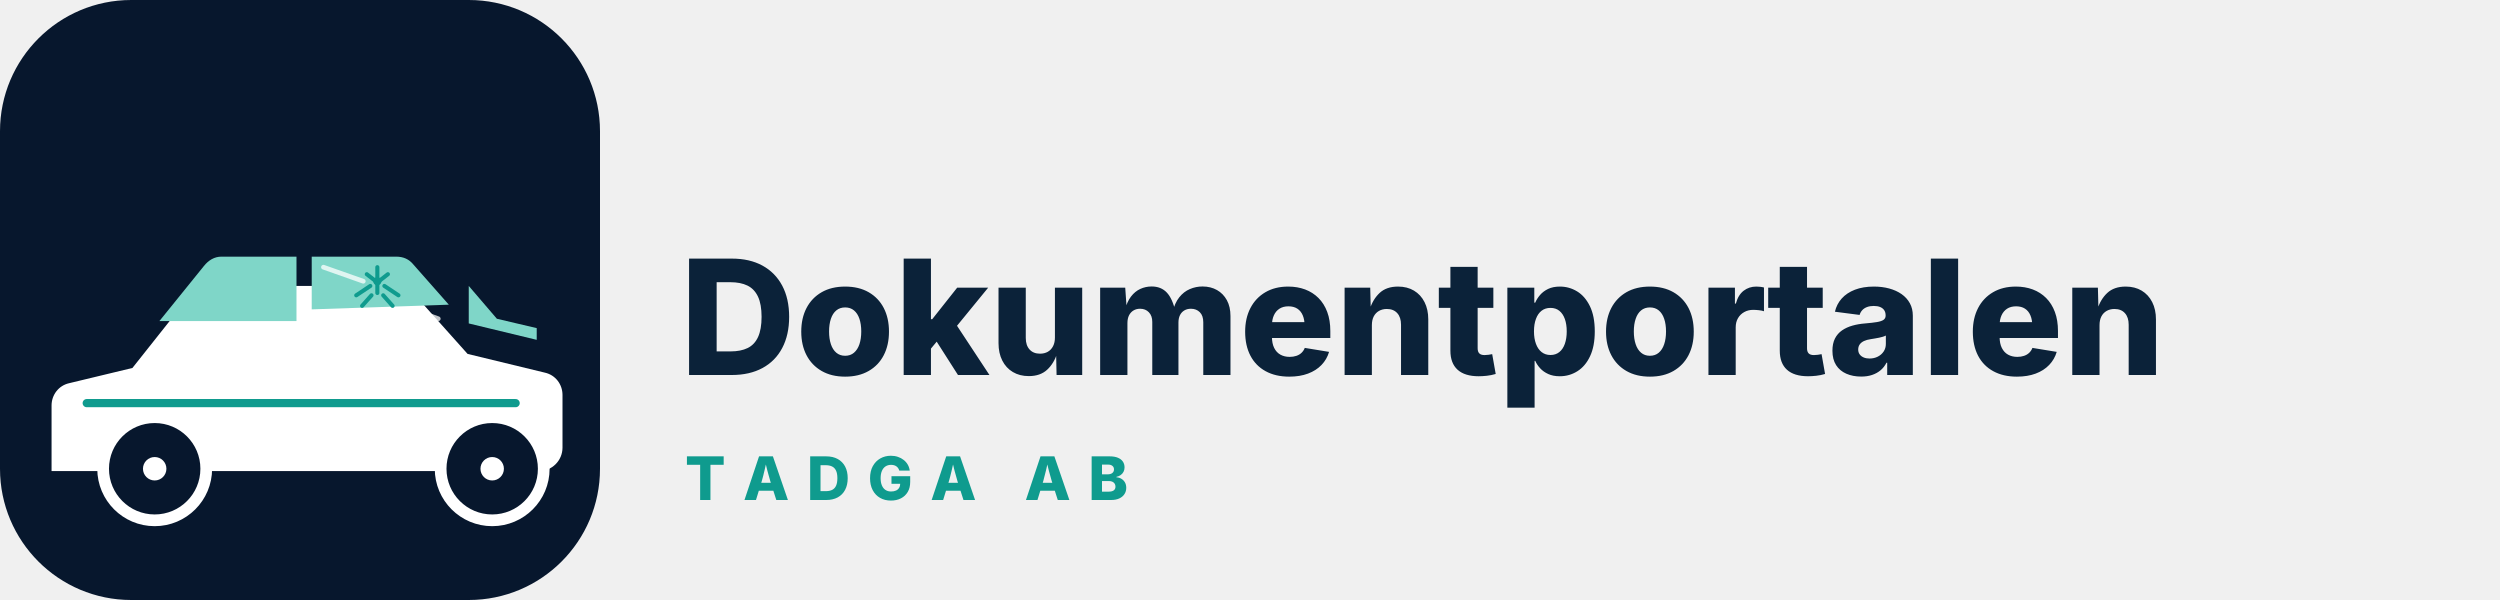
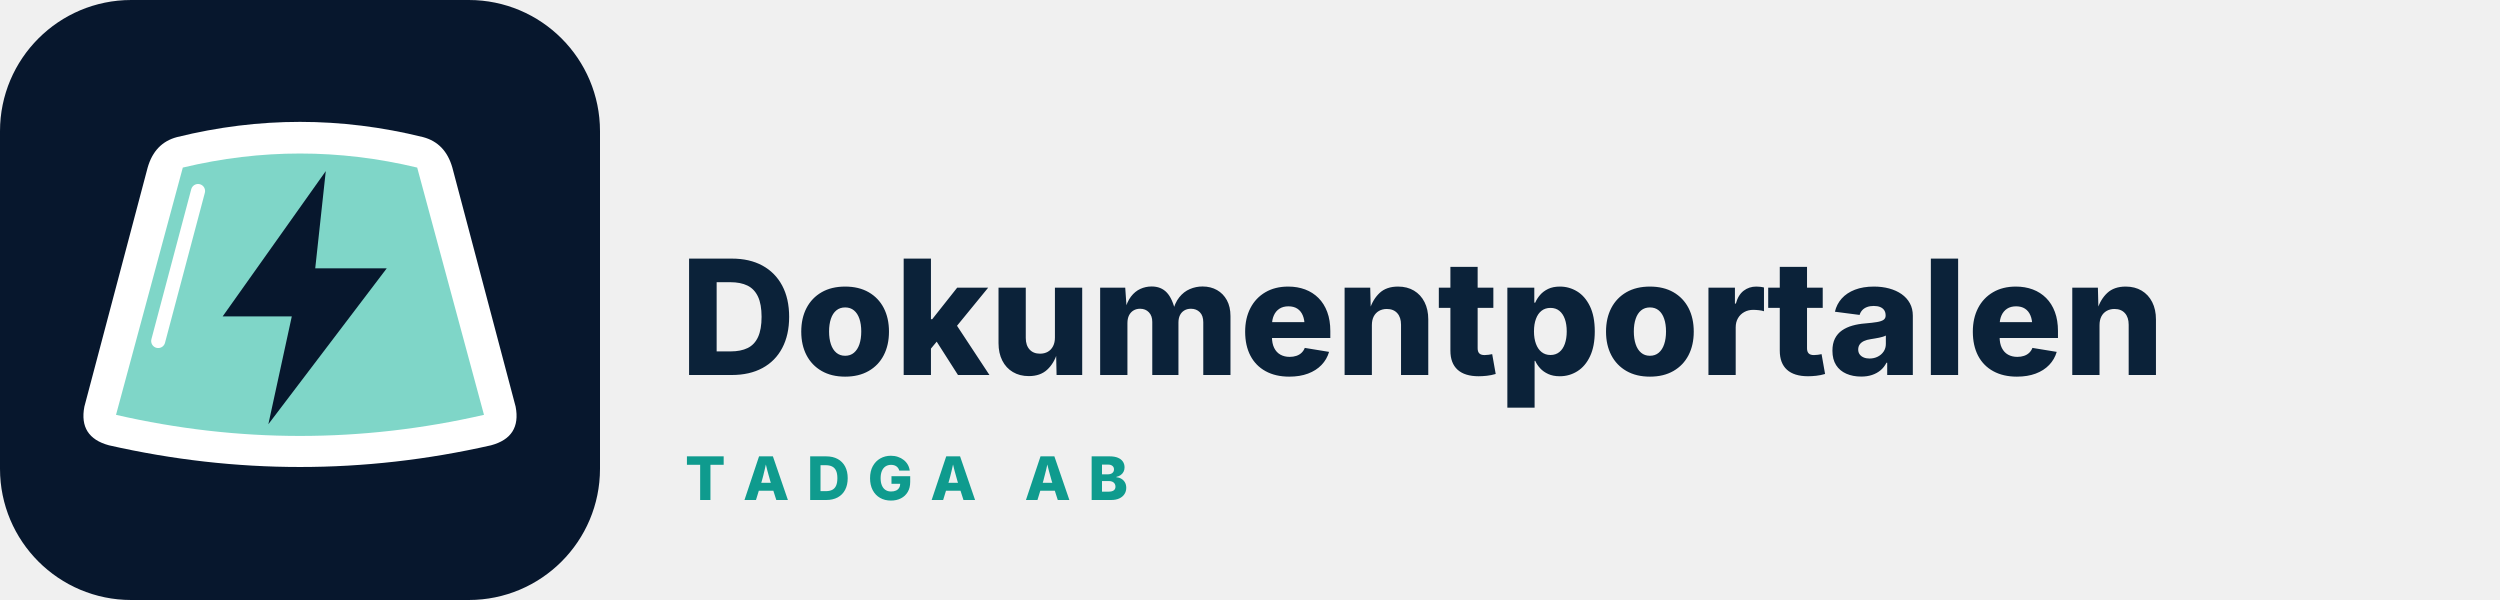
<svg xmlns="http://www.w3.org/2000/svg" viewBox="0 0 1000 240" role="img" aria-label="Tadega AB – Dokumentportalen">
  <g transform="translate(0 0) scale(0.46875)">
    <rect width="512" height="512" rx="112" fill="#07172d" />
-     <path d="M44 402v-56c0-9 6-17 15-19l54-13 46-58c6-8 15-12 25-12h150c9 0 17 4 23 11l42 47 66 16c9 2 15 10 15 19v45c0 11-9 20-20 20z" fill="#ffffff" />
-     <path d="M136 274l38-47c4-5 9-8 15-8h64v55z" fill="#7fd6c8" />
-     <path d="M266 219h72c6 0 11 2 15 7l30 34-117 4z" fill="#7fd6c8" />
-     <path d="M400 244l24 28 34 8v10l-58-14z" fill="#7fd6c8" />
-     <g stroke="#ffffff" stroke-width="4" stroke-linecap="round" opacity="0.75">
-       <path d="M276 228l34 12" />
-       <path d="M352 264l22 8" />
-     </g>
-     <g stroke="#0f9b8e" stroke-width="3.5" stroke-linecap="round">
-       <path d="M322 228v22" />
-       <path d="M313 234l9 7" />
-       <path d="M331 234l-9 7" />
-       <path d="M316 244l-12 8" />
-       <path d="M328 244l12 8" />
-       <path d="M317 252l-8 9" />
-       <path d="M327 252l8 9" />
-     </g>
-     <circle cx="322" cy="240" r="3.5" fill="#0f9b8e" />
-     <path d="M74 344h366" stroke="#0f9b8e" stroke-width="7" stroke-linecap="round" />
-     <circle cx="132" cy="400" r="44" fill="#07172d" stroke="#ffffff" stroke-width="10" />
-     <circle cx="420" cy="400" r="44" fill="#07172d" stroke="#ffffff" stroke-width="10" />
-     <circle cx="132" cy="400" r="10" fill="#ffffff" />
-     <circle cx="420" cy="400" r="10" fill="#ffffff" />
+     <path id="windshield-frame" d="M151 117Q256 91 361 117Q380 122 386 143L440 347Q445 373 419 380Q256 417 93 380Q67 373 72 347L126 143Q132 122 151 117Z" fill="#ffffff" />
+     <path id="windshield-glass" d="M156 143Q256 119 356 143L413 354Q256 390 99 354Z" fill="#7fd6c8" />
+     <path d="M169 163L135 291" fill="none" stroke="#ffffff" stroke-width="12" stroke-linecap="round" />
+     <path id="lightning" d="M278 146L190 270H249L229 362L330 229H269Z" fill="#07172d" />
  </g>
  <path d="M292.75 150L280.38 150L280.38 140.56L292.28 140.56Q296.28 140.56 299.05 139.22Q301.81 137.88 303.22 134.81Q304.63 131.75 304.63 126.72Q304.63 121.69 303.19 118.64Q301.75 115.59 298.98 114.23Q296.22 112.88 292.13 112.88L280.16 112.88L280.16 103.44L292.75 103.44Q299.84 103.44 304.97 106.23Q310.09 109.03 312.88 114.25Q315.66 119.47 315.66 126.72Q315.66 133.97 312.89 139.20Q310.13 144.44 304.98 147.22Q299.84 150 292.75 150M275.63 103.44L286.66 103.44L286.66 150L275.63 150M338.06 150.66Q332.59 150.66 328.66 148.39Q324.72 146.13 322.61 142.08Q320.50 138.03 320.50 132.66Q320.50 127.25 322.61 123.20Q324.72 119.16 328.66 116.89Q332.59 114.63 338.06 114.63Q343.53 114.63 347.47 116.89Q351.41 119.16 353.50 123.20Q355.59 127.25 355.59 132.66Q355.59 138.03 353.50 142.08Q351.41 146.13 347.47 148.39Q343.53 150.66 338.06 150.66M338.06 142.31Q340.16 142.31 341.59 141.09Q343.03 139.88 343.77 137.69Q344.50 135.50 344.50 132.59Q344.50 129.69 343.77 127.52Q343.03 125.34 341.59 124.16Q340.16 122.97 338.06 122.97Q335.97 122.97 334.53 124.16Q333.09 125.34 332.36 127.52Q331.63 129.69 331.63 132.59Q331.63 135.50 332.36 137.69Q333.09 139.88 334.53 141.09Q335.97 142.31 338.06 142.31M377.75 132.97L371.31 140.72L371.31 127.69L372.88 127.69L382.88 115.06L395.28 115.06L380.63 132.97L377.75 132.97M372.38 150L361.47 150L361.47 103.44L372.38 103.44L372.38 150M395.78 150L383.19 150L373.88 135.41L381.06 127.66M411.53 150.44Q407.88 150.44 405.14 148.81Q402.41 147.19 400.91 144.22Q399.41 141.25 399.41 137.31L399.41 115.06L410.31 115.06L410.31 135.19Q410.31 138.13 411.83 139.80Q413.34 141.47 416 141.47Q417.81 141.47 419.14 140.70Q420.47 139.94 421.22 138.48Q421.97 137.03 421.97 135L421.97 115.06L432.88 115.06L432.88 150L422.63 150L422.44 141.19L422.91 141.19Q421.59 145.38 418.84 147.91Q416.09 150.44 411.53 150.44M450.97 150L440.06 150L440.06 115.06L450.09 115.06L450.72 124.13L449.97 124.13Q450.78 120.72 452.39 118.63Q454 116.53 456.14 115.56Q458.28 114.59 460.66 114.59Q464.41 114.59 466.70 117Q469 119.41 470.25 124.88L469.03 124.88Q469.88 121.22 471.69 118.94Q473.50 116.66 475.94 115.63Q478.38 114.59 481 114.59Q484.28 114.59 486.80 116.02Q489.31 117.44 490.75 120.08Q492.19 122.72 492.19 126.44L492.19 150L481.31 150L481.31 128.91Q481.31 126.25 479.92 124.88Q478.53 123.50 476.38 123.50Q474.84 123.50 473.70 124.19Q472.56 124.88 471.97 126.11Q471.38 127.34 471.38 129.03L471.38 150L460.91 150L460.91 128.75Q460.91 126.34 459.56 124.92Q458.22 123.50 456.03 123.50Q454.53 123.50 453.39 124.19Q452.25 124.88 451.61 126.14Q450.97 127.41 450.97 129.25M515.69 150.66Q510.22 150.66 506.25 148.48Q502.28 146.31 500.17 142.28Q498.06 138.25 498.06 132.66Q498.06 127.28 500.17 123.22Q502.28 119.16 506.16 116.89Q510.03 114.63 515.28 114.63Q518.97 114.63 522.05 115.78Q525.13 116.94 527.39 119.20Q529.66 121.47 530.89 124.78Q532.13 128.09 532.13 132.44L532.13 135.19L501.94 135.19L501.94 128.84L526.94 128.84L521.84 130.34Q521.84 127.91 521.11 126.16Q520.38 124.41 518.94 123.47Q517.50 122.53 515.38 122.53Q513.25 122.53 511.78 123.48Q510.31 124.44 509.55 126.14Q508.78 127.84 508.78 130.13L508.78 134.69Q508.78 137.38 509.67 139.17Q510.56 140.97 512.16 141.86Q513.75 142.75 515.88 142.75Q517.34 142.75 518.55 142.34Q519.75 141.94 520.61 141.13Q521.47 140.31 521.91 139.16L531.63 140.75Q530.75 143.75 528.61 145.98Q526.47 148.22 523.20 149.44Q519.94 150.66 515.69 150.66M548.75 130.06L548.75 150L537.84 150L537.84 115.06L548.09 115.06L548.31 123.88L547.84 123.88Q549.13 119.72 551.86 117.17Q554.59 114.63 559.22 114.63Q562.88 114.63 565.59 116.25Q568.31 117.88 569.81 120.84Q571.31 123.81 571.31 127.75L571.31 150L560.41 150L560.41 129.88Q560.41 126.94 558.91 125.27Q557.41 123.59 554.72 123.59Q552.97 123.59 551.61 124.36Q550.25 125.13 549.50 126.56Q548.75 128 548.75 130.06M575.53 115.06L597.34 115.06L597.34 123.16L575.53 123.16L575.53 115.06M580.16 140.28L580.16 106.75L591.06 106.75L591.06 139.31Q591.06 140.69 591.72 141.36Q592.38 142.03 593.84 142.03Q594.41 142.03 595.42 141.91Q596.44 141.78 596.88 141.66L598.28 149.59Q596.44 150.13 594.72 150.31Q593 150.50 591.47 150.50Q585.91 150.50 583.03 147.89Q580.16 145.28 580.16 140.28M613.84 163.06L602.94 163.06L602.94 115.06L613.72 115.06L613.72 121.06L614.09 121.06Q614.75 119.47 616.02 118Q617.28 116.53 619.23 115.58Q621.19 114.63 623.97 114.63Q627.66 114.63 630.83 116.55Q634 118.47 635.95 122.45Q637.91 126.44 637.91 132.56Q637.91 138.50 636.03 142.48Q634.16 146.47 630.97 148.48Q627.78 150.50 623.91 150.50Q621.25 150.50 619.30 149.61Q617.34 148.72 616.06 147.31Q614.78 145.91 614.09 144.34L613.84 144.34L613.84 163.06M620.19 142Q622.28 142 623.73 140.83Q625.19 139.66 625.94 137.52Q626.69 135.38 626.69 132.56Q626.69 129.72 625.94 127.61Q625.19 125.50 623.75 124.33Q622.31 123.16 620.19 123.16Q618.09 123.16 616.63 124.30Q615.16 125.44 614.38 127.55Q613.59 129.66 613.59 132.56Q613.59 135.41 614.38 137.53Q615.16 139.66 616.64 140.83Q618.13 142 620.19 142M659.97 150.66Q654.50 150.66 650.56 148.39Q646.63 146.13 644.52 142.08Q642.41 138.03 642.41 132.66Q642.41 127.25 644.52 123.20Q646.63 119.16 650.56 116.89Q654.50 114.63 659.97 114.63Q665.44 114.63 669.38 116.89Q673.31 119.16 675.41 123.20Q677.50 127.25 677.50 132.66Q677.50 138.03 675.41 142.08Q673.31 146.13 669.38 148.39Q665.44 150.66 659.97 150.66M659.97 142.31Q662.06 142.31 663.50 141.09Q664.94 139.88 665.67 137.69Q666.41 135.50 666.41 132.59Q666.41 129.69 665.67 127.52Q664.94 125.34 663.50 124.16Q662.06 122.97 659.97 122.97Q657.88 122.97 656.44 124.16Q655 125.34 654.27 127.52Q653.53 129.69 653.53 132.59Q653.53 135.50 654.27 137.69Q655 139.88 656.44 141.09Q657.88 142.31 659.97 142.31M694.28 150L683.38 150L683.38 115.06L693.97 115.06L693.97 121.44L694.34 121.44Q695.28 117.97 697.45 116.30Q699.63 114.63 702.50 114.63Q703.25 114.63 704.08 114.72Q704.91 114.81 705.59 115L705.59 124.50Q704.81 124.22 703.55 124.08Q702.28 123.94 701.28 123.94Q699.28 123.94 697.69 124.83Q696.09 125.72 695.19 127.28Q694.28 128.84 694.28 130.94M707.28 115.06L729.09 115.06L729.09 123.16L707.28 123.16L707.28 115.06M711.91 140.28L711.91 106.75L722.81 106.75L722.81 139.31Q722.81 140.69 723.47 141.36Q724.13 142.03 725.59 142.03Q726.16 142.03 727.17 141.91Q728.19 141.78 728.63 141.66L730.03 149.59Q728.19 150.13 726.47 150.31Q724.75 150.50 723.22 150.50Q717.66 150.50 714.78 147.89Q711.91 145.28 711.91 140.28M744.47 150.63Q741.13 150.63 738.52 149.48Q735.91 148.34 734.44 146.05Q732.97 143.75 732.97 140.31Q732.97 137.41 733.98 135.41Q735 133.41 736.81 132.16Q738.63 130.91 740.97 130.25Q743.31 129.59 745.97 129.38Q748.94 129.13 750.75 128.83Q752.56 128.53 753.41 127.94Q754.25 127.34 754.25 126.28L754.25 126.16Q754.25 124.94 753.69 124.09Q753.13 123.25 752.06 122.81Q751 122.38 749.50 122.38Q748 122.38 746.83 122.81Q745.66 123.25 744.91 124.06Q744.16 124.88 743.84 125.97L733.97 124.69Q734.66 121.69 736.67 119.42Q738.69 117.16 741.95 115.89Q745.22 114.63 749.59 114.63Q752.84 114.63 755.67 115.39Q758.50 116.16 760.63 117.64Q762.75 119.13 763.94 121.30Q765.13 123.47 765.13 126.28L765.13 150L754.88 150L754.88 145.09L754.59 145.09Q753.66 146.91 752.20 148.13Q750.75 149.34 748.83 149.98Q746.91 150.63 744.47 150.63M747.78 143.41Q749.63 143.41 751.11 142.66Q752.59 141.91 753.47 140.59Q754.34 139.28 754.34 137.56L754.34 134.22Q753.88 134.47 753.17 134.69Q752.47 134.91 751.63 135.08Q750.78 135.25 749.94 135.39Q749.09 135.53 748.31 135.66Q746.72 135.88 745.59 136.41Q744.47 136.94 743.88 137.78Q743.28 138.63 743.28 139.81Q743.28 140.97 743.88 141.77Q744.47 142.56 745.47 142.98Q746.47 143.41 747.78 143.41M772.34 103.44L783.25 103.44L783.25 150L772.34 150M806.75 150.66Q801.28 150.66 797.31 148.48Q793.34 146.31 791.23 142.28Q789.13 138.25 789.13 132.66Q789.13 127.28 791.23 123.22Q793.34 119.16 797.22 116.89Q801.09 114.63 806.34 114.63Q810.03 114.63 813.11 115.78Q816.19 116.94 818.45 119.20Q820.72 121.47 821.95 124.78Q823.19 128.09 823.19 132.44L823.19 135.19L793 135.19L793 128.84L818 128.84L812.91 130.34Q812.91 127.91 812.17 126.16Q811.44 124.41 810 123.47Q808.56 122.53 806.44 122.53Q804.31 122.53 802.84 123.48Q801.38 124.44 800.61 126.14Q799.84 127.84 799.84 130.13L799.84 134.69Q799.84 137.38 800.73 139.17Q801.63 140.97 803.22 141.86Q804.81 142.75 806.94 142.75Q808.41 142.75 809.61 142.34Q810.81 141.94 811.67 141.13Q812.53 140.31 812.97 139.16L822.69 140.75Q821.81 143.75 819.67 145.98Q817.53 148.22 814.27 149.44Q811 150.66 806.75 150.66M839.81 130.06L839.81 150L828.91 150L828.91 115.06L839.16 115.06L839.38 123.88L838.91 123.88Q840.19 119.72 842.92 117.17Q845.66 114.63 850.28 114.63Q853.94 114.63 856.66 116.25Q859.38 117.88 860.88 120.84Q862.38 123.81 862.38 127.75L862.38 150L851.47 150L851.47 129.88Q851.47 126.94 849.97 125.27Q848.47 123.59 845.78 123.59Q844.03 123.59 842.67 124.36Q841.31 125.13 840.56 126.56Q839.81 128 839.81 130.06" fill="#0b2239" />
  <path d="M280.06 185.91L274.77 185.91L274.77 182.54L289.47 182.54L289.47 185.91L284.18 185.91L284.18 200L280.06 200M302.39 200L297.79 200L303.62 182.54L309.16 182.54L315.16 200L310.52 200L308.09 192.37Q307.51 190.46 306.96 188.31Q306.42 186.16 305.87 183.85L306.79 183.85Q306.27 186.17 305.77 188.32Q305.28 190.47 304.73 192.37L302.39 200M311.21 196.29L301.75 196.29L301.75 193.12L311.21 193.12M330.49 200L325.85 200L325.85 196.46L330.32 196.46Q331.82 196.46 332.85 195.96Q333.89 195.45 334.42 194.30Q334.95 193.16 334.95 191.27Q334.95 189.38 334.41 188.24Q333.87 187.10 332.83 186.59Q331.79 186.08 330.26 186.08L325.77 186.08L325.77 182.54L330.49 182.54Q333.15 182.54 335.07 183.59Q337 184.64 338.04 186.59Q339.08 188.55 339.08 191.27Q339.08 193.99 338.04 195.95Q337.01 197.91 335.08 198.96Q333.15 200 330.49 200M324.07 182.54L328.21 182.54L328.21 200L324.07 200M356.39 200.23Q353.91 200.23 352.02 199.15Q350.14 198.07 349.08 196.06Q348.02 194.06 348.02 191.30Q348.02 188.45 349.13 186.44Q350.25 184.43 352.13 183.37Q354.02 182.30 356.35 182.30Q357.86 182.30 359.15 182.74Q360.45 183.17 361.46 183.97Q362.48 184.77 363.10 185.85Q363.73 186.93 363.89 188.23L359.71 188.23Q359.56 187.70 359.27 187.27Q358.98 186.84 358.56 186.54Q358.14 186.24 357.61 186.09Q357.07 185.94 356.42 185.94Q355.15 185.94 354.21 186.56Q353.27 187.18 352.76 188.37Q352.25 189.56 352.25 191.25Q352.25 192.95 352.74 194.14Q353.24 195.34 354.18 195.97Q355.12 196.60 356.43 196.60Q357.61 196.60 358.43 196.21Q359.24 195.83 359.66 195.11Q360.09 194.39 360.09 193.41L360.87 193.52L356.59 193.52L356.59 190.48L364.08 190.48L364.08 192.78Q364.08 195.11 363.10 196.78Q362.11 198.45 360.37 199.34Q358.63 200.23 356.39 200.23M377.26 200L372.66 200L378.49 182.54L384.03 182.54L390.03 200L385.39 200L382.96 192.37Q382.38 190.46 381.83 188.31Q381.29 186.16 380.74 183.85L381.66 183.85Q381.14 186.17 380.64 188.32Q380.15 190.47 379.60 192.37L377.26 200M386.08 196.29L376.63 196.29L376.63 193.12L386.08 193.12M414.98 200L410.38 200L416.21 182.54L421.75 182.54L427.75 200L423.11 200L420.68 192.37Q420.10 190.46 419.55 188.31Q419.01 186.16 418.46 183.85L419.38 183.85Q418.86 186.17 418.36 188.32Q417.87 190.47 417.32 192.37L414.98 200M423.80 196.29L414.34 196.29L414.34 193.12L423.80 193.12M444.44 200L436.66 200L436.66 182.54L443.90 182.54Q445.85 182.54 447.17 183.10Q448.50 183.66 449.16 184.65Q449.82 185.64 449.82 186.97Q449.82 187.96 449.40 188.74Q448.99 189.52 448.26 190.03Q447.52 190.54 446.57 190.74L446.57 190.93Q447.62 190.96 448.51 191.49Q449.41 192.01 449.96 192.93Q450.50 193.86 450.50 195.13Q450.50 196.53 449.79 197.63Q449.08 198.73 447.73 199.37Q446.39 200 444.44 200M440.80 192.42L440.80 196.66L443.47 196.66Q444.86 196.66 445.53 196.13Q446.19 195.59 446.19 194.66Q446.19 193.98 445.87 193.47Q445.55 192.97 444.96 192.69Q444.37 192.42 443.55 192.42L440.80 192.42M440.80 185.84L440.80 189.73L443.20 189.73Q443.89 189.73 444.44 189.50Q444.98 189.27 445.29 188.83Q445.60 188.39 445.60 187.75Q445.60 186.88 444.97 186.36Q444.34 185.84 443.27 185.84" fill="#0f9b8e" />
</svg>
